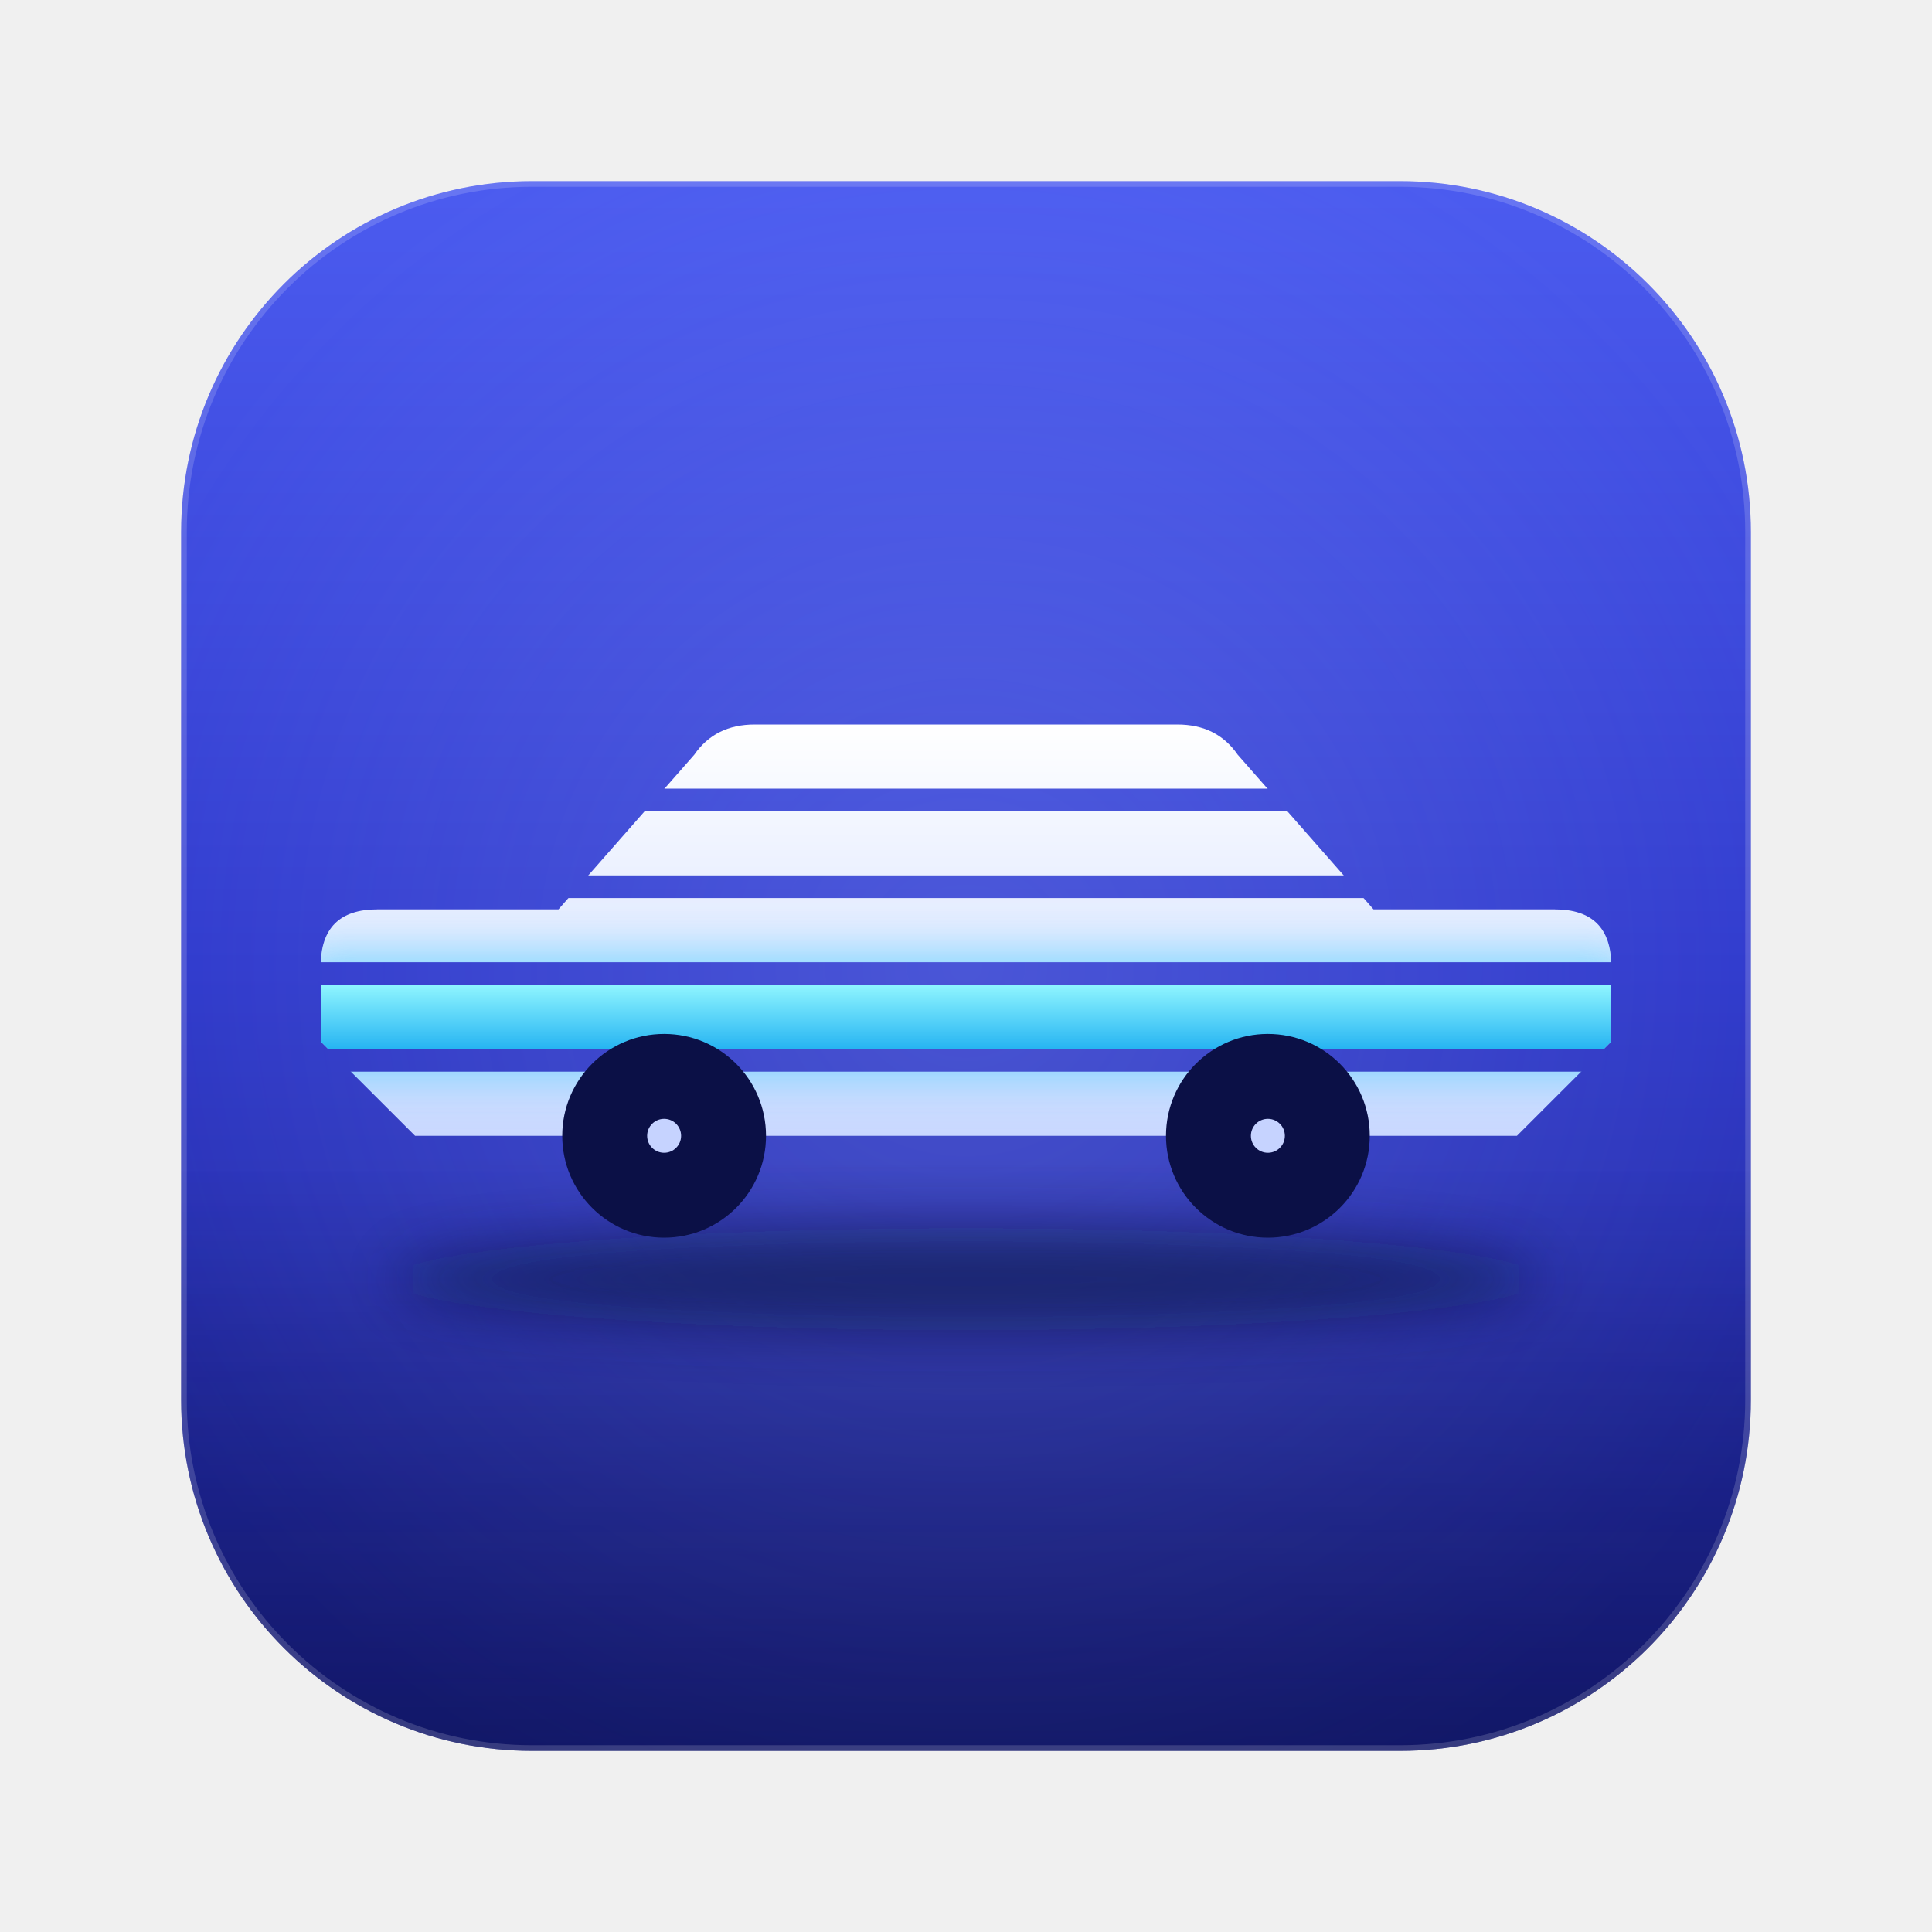
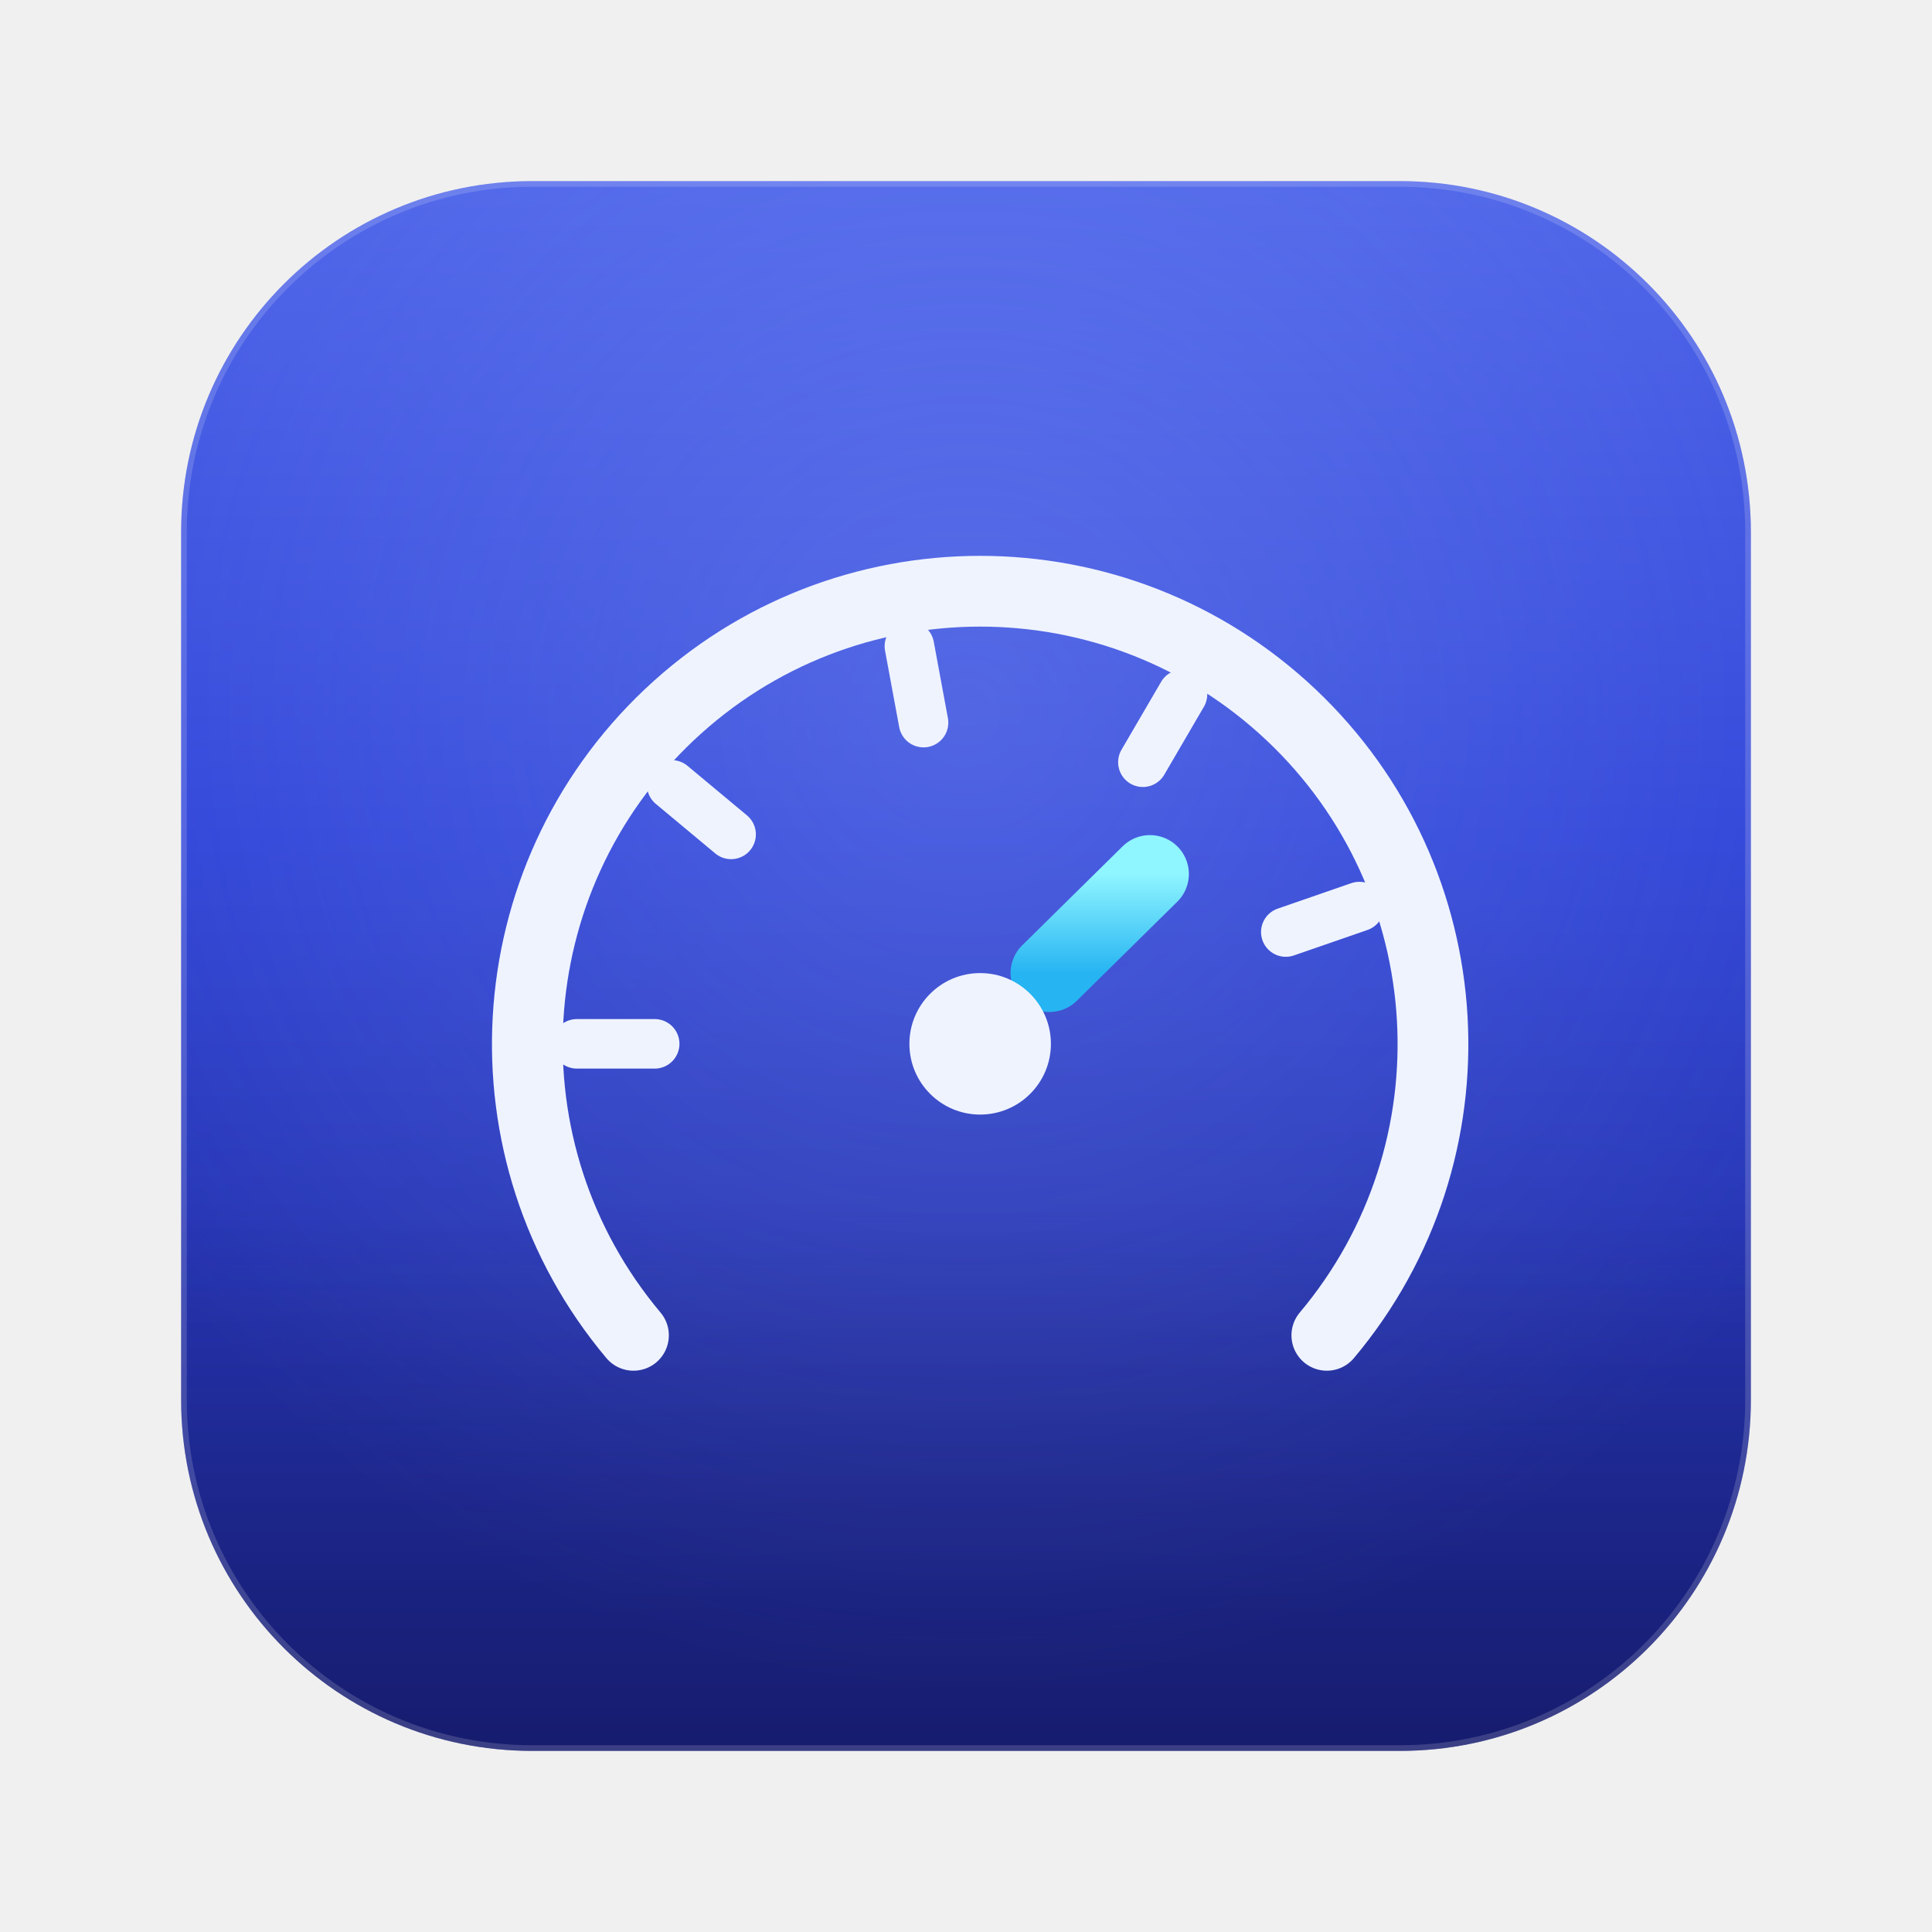
<svg xmlns="http://www.w3.org/2000/svg" width="1024" height="1024" viewBox="0 0 1024 1024">
  <defs>
    <linearGradient id="bg" x1="0" y1="0" x2="0" y2="1">
-       <stop offset="0" stop-color="#4C5CF0" />
-       <stop offset="0.5" stop-color="#2E38CC" />
-       <stop offset="1" stop-color="#191F85" />
+       <stop offset="0" stop-color="#4D64E9" />
+       <stop offset="0.42" stop-color="#2F44D8" />
+       <stop offset="1" stop-color="#1B2285" />
    </linearGradient>
-     <radialGradient id="bloom" cx="0.5" cy="0.5" r="0.58">
-       <stop offset="0" stop-color="#AFC0FF" stop-opacity="0.22" />
+     <radialGradient id="bloom" cx="0.5" cy="0.34" r="0.62">
+       <stop offset="0" stop-color="#AFC0FF" stop-opacity="0.24" />
      <stop offset="1" stop-color="#AFC0FF" stop-opacity="0" />
    </radialGradient>
-     <linearGradient id="vignette" x1="0" y1="0" x2="0" y2="1">
-       <stop offset="0.62" stop-color="#060A38" stop-opacity="0" />
-       <stop offset="1" stop-color="#060A38" stop-opacity="0.4" />
+     <linearGradient id="vig" x1="0" y1="0" x2="0" y2="1">
+       <stop offset="0.65" stop-color="#0A0E3A" stop-opacity="0" />
+       <stop offset="1" stop-color="#0A0E3A" stop-opacity="0.32" />
    </linearGradient>
-     <linearGradient id="body" x1="0" y1="0" x2="0" y2="1">
-       <stop offset="0" stop-color="#FFFFFF" />
-       <stop offset="1" stop-color="#C9D8FF" />
-     </linearGradient>
-     <linearGradient id="accent" x1="0" y1="0" x2="0" y2="1">
+     <linearGradient id="needle" x1="0" y1="0" x2="0" y2="1">
      <stop offset="0" stop-color="#8FF5FF" />
      <stop offset="1" stop-color="#26B4F2" />
    </linearGradient>
-     <clipPath id="carClip">
-       <path d="M 296 482                L 368 400 Q 379 384 400 384                L 624 384 Q 645 384 656 400                L 728 482                L 824 482 Q 854 482 854 512                L 854 552                L 804 602                L 220 602                L 170 552                L 170 512 Q 170 482 200 482                Z" />
-     </clipPath>
-     <mask id="rows" maskUnits="userSpaceOnUse" x="0" y="0" width="1024" height="1024">
-       <rect width="1024" height="1024" fill="#fff" />
-       <rect x="150" y="418" width="724" height="12" fill="#000" />
-       <rect x="150" y="464" width="724" height="12" fill="#000" />
-       <rect x="150" y="510" width="724" height="12" fill="#000" />
-       <rect x="150" y="556" width="724" height="12" fill="#000" />
-     </mask>
-     <filter id="glow" x="-50%" y="-50%" width="200%" height="200%">
-       <feGaussianBlur stdDeviation="12" />
-     </filter>
-     <filter id="soft" x="-60%" y="-60%" width="220%" height="220%">
-       <feGaussianBlur stdDeviation="16" />
-     </filter>
-     <clipPath id="squircleClip">
+     <clipPath id="sq">
      <rect x="96" y="96" width="832" height="832" rx="186" />
    </clipPath>
  </defs>
-   <g clip-path="url(#squircleClip)">
+   <g clip-path="url(#sq)">
    <rect x="96" y="96" width="832" height="832" fill="url(#bg)" />
    <rect x="96" y="96" width="832" height="832" fill="url(#bloom)" />
-     <rect x="96" y="96" width="832" height="832" fill="url(#vignette)" />
-     <ellipse cx="512" cy="678" rx="305" ry="27" fill="#04082E" opacity="0.5" filter="url(#soft)" />
-     <g mask="url(#rows)">
-       <path d="M 296 482                L 368 400 Q 379 384 400 384                L 624 384 Q 645 384 656 400                L 728 482                L 824 482 Q 854 482 854 512                L 854 552                L 804 602                L 220 602                L 170 552                L 170 512 Q 170 482 200 482                Z" fill="url(#body)" />
-       <g clip-path="url(#carClip)">
-         <rect x="160" y="506" width="704" height="64" fill="#3ECBFF" opacity="0.6" filter="url(#glow)" />
-         <rect x="160" y="522" width="704" height="34" fill="url(#accent)" />
+     <rect x="96" y="96" width="832" height="832" fill="url(#vig)" />
+     <g transform="translate(512 512) scale(7.5) translate(-49 -48.5)" fill="none" stroke="#EFF3FE">
+       <path d="M 25.5 74.6 A 32 32 0 1 1 74.5 74.6" stroke-width="5" stroke-linecap="round" />
+       <g stroke-width="3.5" stroke-linecap="round">
+         <path d="M 27 54 L 21.5 54" />
+         <path d="M 32.4 39.2 L 28.2 35.7" />
+         <path d="M 46 31.3 L 45 25.9" />
+         <path d="M 61.5 34.1 L 64.3 29.3" />
+         <path d="M 71.6 46.1 L 76.8 44.3" />
      </g>
+       <path d="M 54.9 49 L 62 42" stroke="url(#needle)" stroke-width="5.5" stroke-linecap="round" />
+       <circle cx="50" cy="54" r="5" fill="#EFF3FE" stroke="none" />
    </g>
-     <circle cx="352" cy="602" r="54" fill="#0B1046" />
-     <circle cx="352" cy="602" r="9" fill="#C6D3FF" />
-     <circle cx="672" cy="602" r="54" fill="#0B1046" />
-     <circle cx="672" cy="602" r="9" fill="#C6D3FF" />
  </g>
  <rect x="97.5" y="97.5" width="829" height="829" rx="184.5" fill="none" stroke="#FFFFFF" stroke-opacity="0.16" stroke-width="3" />
</svg>
